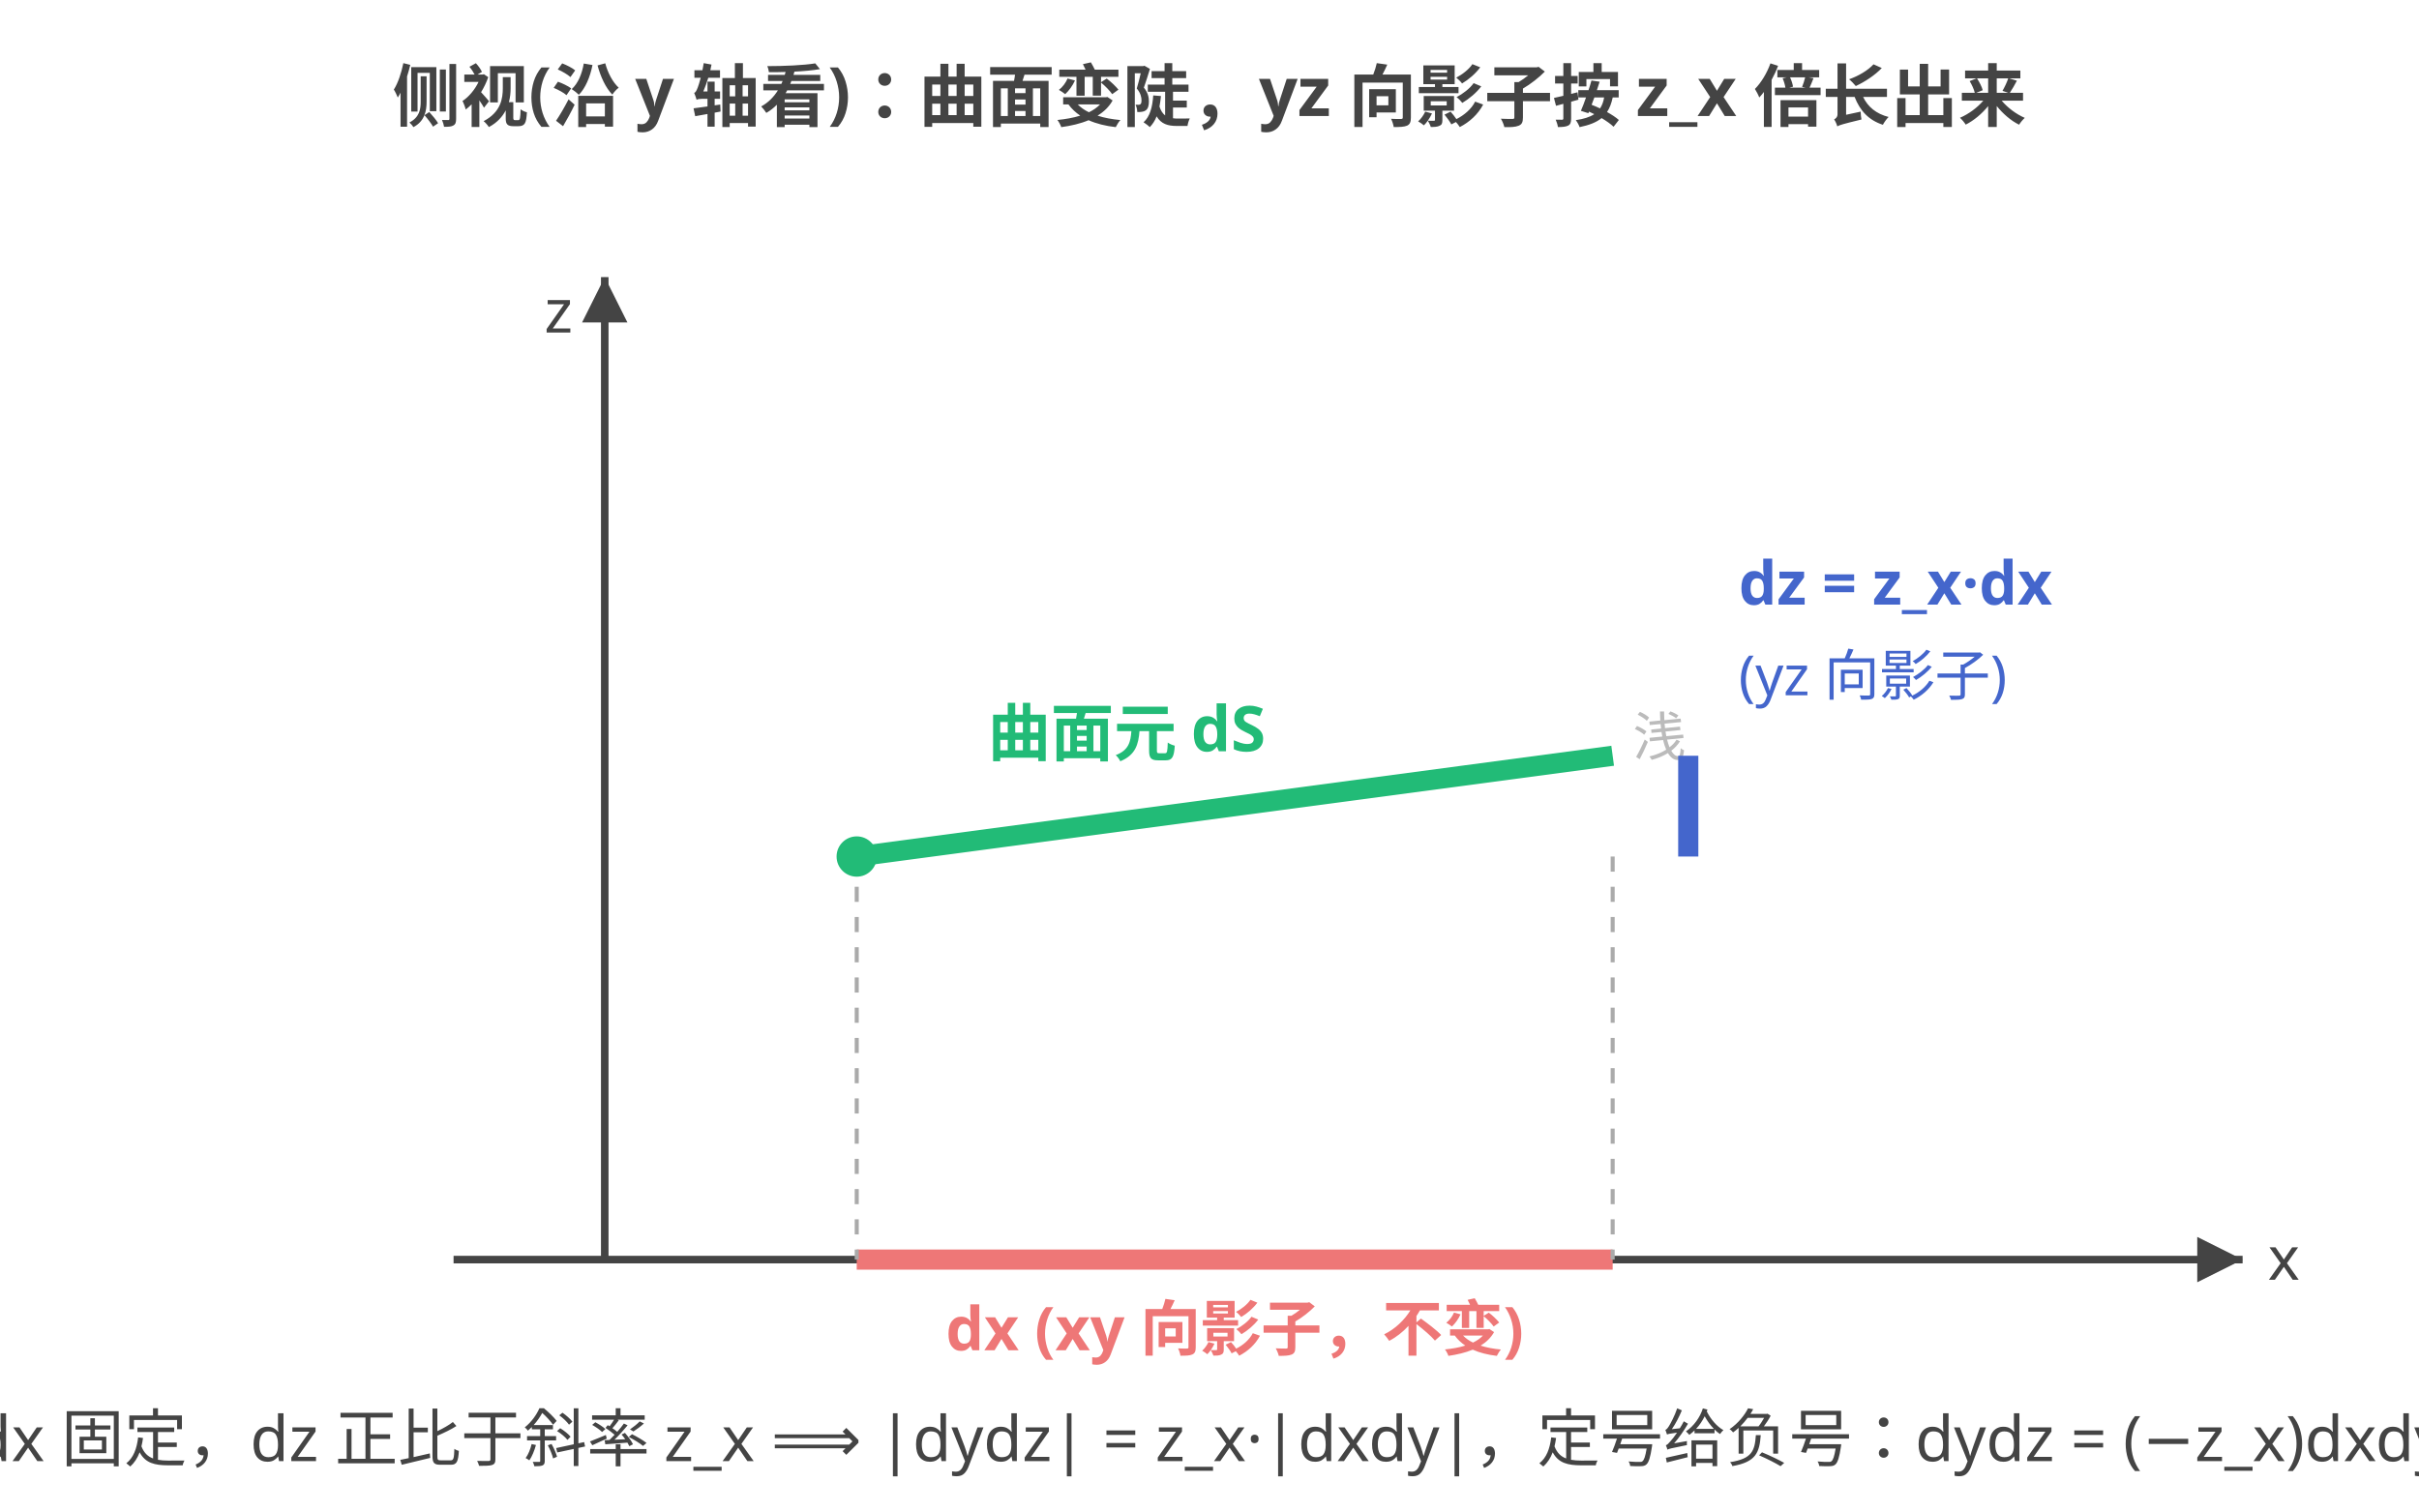
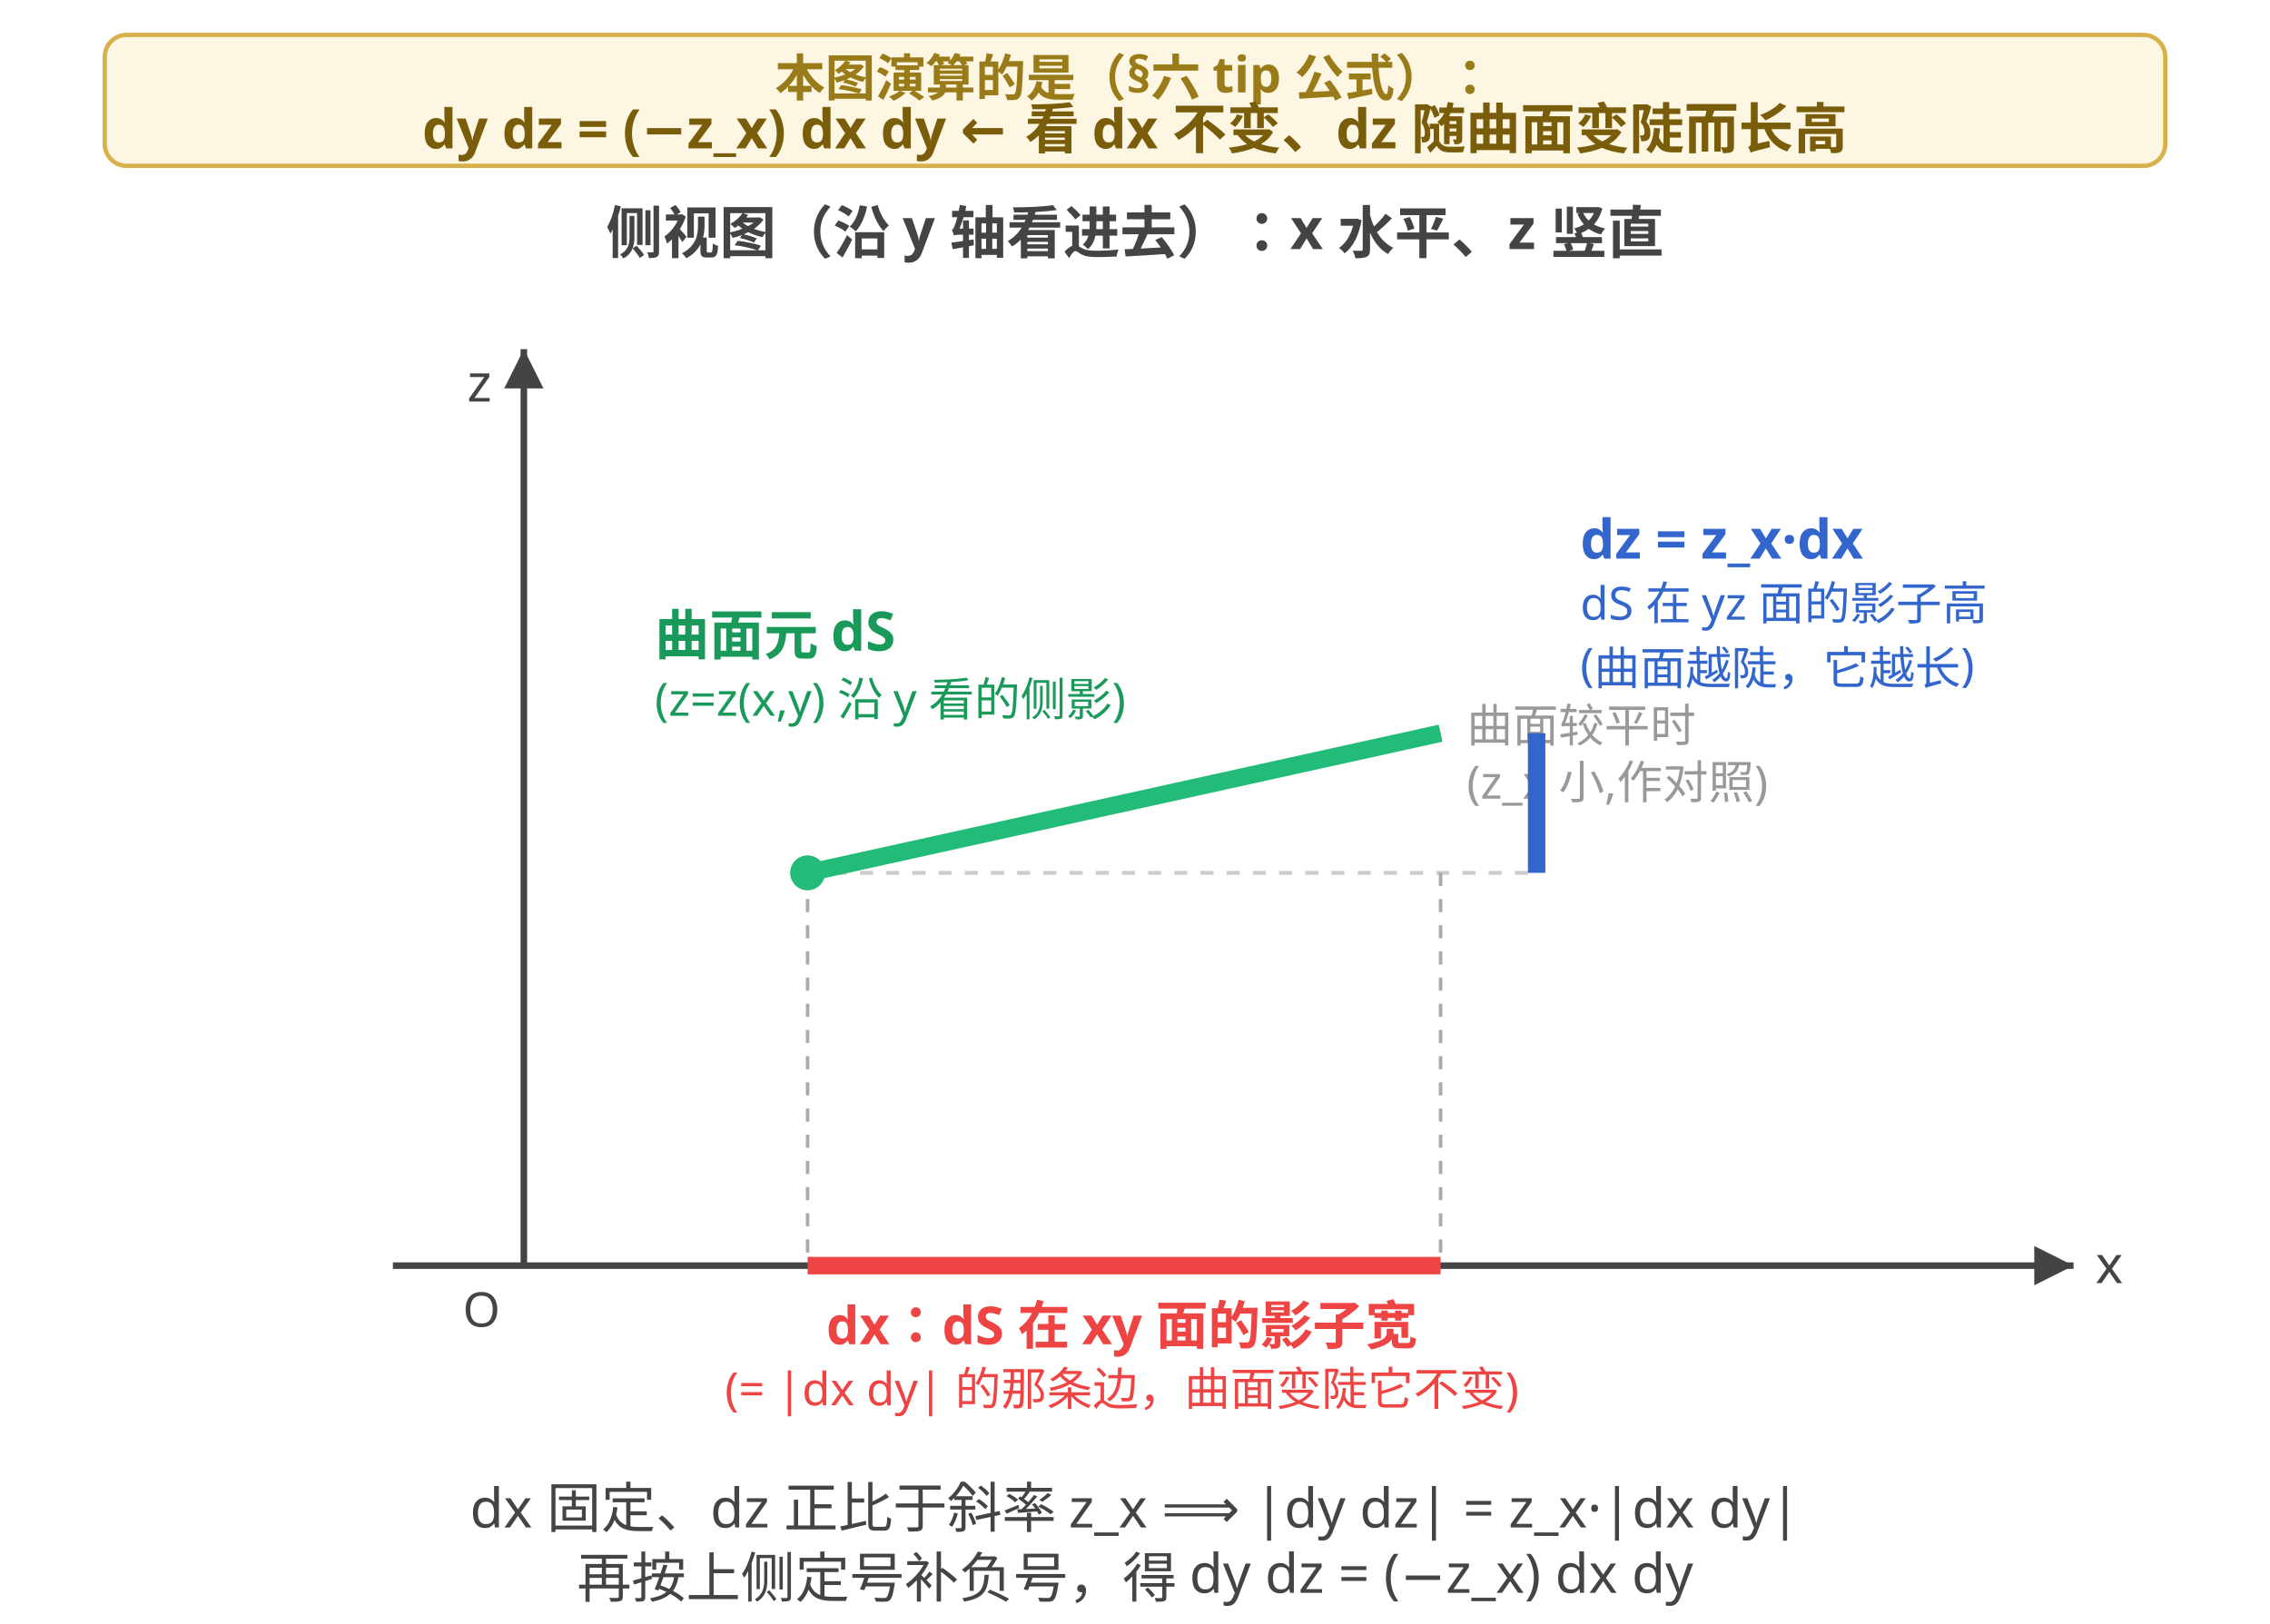
- <svg xmlns="http://www.w3.org/2000/svg" viewBox="0 0 480 300" font-family="sans-serif">
+ <svg xmlns="http://www.w3.org/2000/svg" viewBox="0 0 520 372" font-family="sans-serif">
  <defs>
    <marker id="ar-d" markerWidth="8" markerHeight="8" refX="6" refY="3" orient="auto">
      <path d="M0,0 L6,3 L0,6 Z" fill="#444" />
    </marker>
  </defs>
-   <text x="240" y="24" font-size="13.5" font-weight="bold" fill="#444" text-anchor="middle">侧视(沿 y 轴看)：曲面变陡，yz 向影子按 z_x 倍长出来</text>
-   <line x1="90" y1="250" x2="445" y2="250" stroke="#444" stroke-width="1.5" marker-end="url(#ar-d)" />
-   <text x="450" y="254" font-size="12" fill="#444">x</text>
-   <line x1="120" y1="250" x2="120" y2="55" stroke="#444" stroke-width="1.5" marker-end="url(#ar-d)" />
-   <text x="108" y="66" font-size="12" fill="#444">z</text>
-   <line x1="170" y1="170" x2="320" y2="150" stroke="#bbb" stroke-width="2" stroke-dasharray="5 4" />
-   <text x="324" y="150" font-size="10.5" fill="#bbb">浅</text>
-   <line x1="170" y1="250" x2="320" y2="250" stroke="#e77" stroke-width="4" />
-   <line x1="170" y1="170" x2="170" y2="250" stroke="#aaa" stroke-width="0.8" stroke-dasharray="3 3" />
-   <line x1="320" y1="170" x2="320" y2="250" stroke="#aaa" stroke-width="0.8" stroke-dasharray="3 3">
-     <animate attributeName="y1" from="150" to="78" dur="2.6s" fill="freeze" />
+   <rect x="24" y="8" width="472" height="30" rx="5" fill="#fdf6e3" stroke="#d9b14a" stroke-width="1" />
+   <text x="260" y="22" font-size="11.5" fill="#9a7b1a" text-anchor="middle" font-weight="bold">本图演算的是（§六 tip 公式）：</text>
+   <text x="260" y="34" font-size="12.5" fill="#7a5d0a" text-anchor="middle" font-weight="bold">dy dz = (−z_x) dx dy   ← 看 dx 不变、dz 随曲面变陡而长高</text>
+   <text x="260" y="58" font-size="13" font-weight="bold" fill="#444" text-anchor="middle">侧视图（沿 y 轴看进去）：x 水平、z 竖直</text>
+   <line x1="90" y1="290" x2="475" y2="290" stroke="#444" stroke-width="1.5" marker-end="url(#ar-d)" />
+   <text x="480" y="294" font-size="12" fill="#444">x</text>
+   <line x1="120" y1="290" x2="120" y2="80" stroke="#444" stroke-width="1.5" marker-end="url(#ar-d)" />
+   <text x="107" y="92" font-size="12" fill="#444">z</text>
+   <text x="106" y="304" font-size="11" fill="#444">O</text>
+   <line x1="185" y1="200" x2="330" y2="168" stroke="#bbb" stroke-width="2.5" stroke-dasharray="5 4" />
+   <text x="336" y="170" font-size="10.5" fill="#999">曲面较平时</text>
+   <text x="336" y="183" font-size="10.5" fill="#999">(z_x 小,作对照)</text>
+   <line x1="185" y1="200" x2="352" y2="200" stroke="#ccc" stroke-width="0.9" stroke-dasharray="3 3" />
+   <line x1="185" y1="290" x2="330" y2="290" stroke="#e44" stroke-width="4" />
+   <line x1="185" y1="200" x2="185" y2="290" stroke="#aaa" stroke-width="0.8" stroke-dasharray="3 3" />
+   <line x1="330" y1="200" x2="330" y2="290" stroke="#aaa" stroke-width="0.8" stroke-dasharray="3 3">
+     <animate attributeName="y1" from="168" to="92" dur="2.6s" fill="freeze" />
  </line>
-   <text x="245" y="268" font-size="12" fill="#e77" font-weight="bold" text-anchor="middle">dx (xy 向影子，不变)</text>
-   <line x1="170" y1="170" x2="320" y2="150" stroke="#2b7" stroke-width="4">
-     <animate attributeName="y2" from="150" to="78" dur="2.6s" fill="freeze" />
+   <text x="257" y="308" font-size="12" fill="#e44" font-weight="bold" text-anchor="middle">dx：dS 在 xy 面的影子宽</text>
+   <text x="257" y="322" font-size="10.5" fill="#e44" text-anchor="middle">(= |dx dy| 的那条边，曲面变陡它不变)</text>
+   <line x1="185" y1="200" x2="330" y2="168" stroke="#2b7" stroke-width="4">
+     <animate attributeName="y2" from="168" to="92" dur="2.6s" fill="freeze" />
  </line>
-   <circle cx="170" cy="170" r="4" fill="#2b7" />
-   <text x="196" y="150" font-size="12.5" fill="#2b7" font-weight="bold">曲面元 dS</text>
-   <line x1="335" y1="170" x2="335" y2="150" stroke="#46c" stroke-width="4">
-     <animate attributeName="y2" from="150" to="78" dur="2.6s" fill="freeze" />
+   <circle cx="185" cy="200" r="4" fill="#2b7" />
+   <text x="150" y="150" font-size="12.5" fill="#1a9a5a" font-weight="bold">曲面元 dS</text>
+   <text x="150" y="164" font-size="10.5" fill="#1a9a5a">(z=z(x,y) 沿 y 看的侧影)</text>
+   <line x1="352" y1="200" x2="352" y2="168" stroke="#36c" stroke-width="4">
+     <animate attributeName="y2" from="168" to="92" dur="2.6s" fill="freeze" />
  </line>
-   <text x="345" y="120" font-size="12" fill="#46c" font-weight="bold">dz = z_x·dx</text>
-   <text x="345" y="138" font-size="11" fill="#46c">(yz 向影子)</text>
-   <text x="240" y="290" font-size="12.5" fill="#444" text-anchor="middle">dx 固定，dz 正比于斜率 z_x ⟹ |dydz| = z_x·|dxdy|，定号给负号：dydz = (−z_x)dxdy</text>
+   <text x="362" y="128" font-size="12.5" fill="#36c" font-weight="bold">dz = z_x·dx</text>
+   <text x="362" y="142" font-size="10.5" fill="#36c">dS 在 yz 面的影子高</text>
+   <text x="362" y="156" font-size="10.5" fill="#36c">(曲面越陡，它越长)</text>
+   <text x="260" y="350" font-size="12.5" fill="#444" text-anchor="middle">dx 固定、dz 正比于斜率 z_x ⟹ |dy dz| = z_x·|dx dy|</text>
+   <text x="260" y="366" font-size="12.5" fill="#444" text-anchor="middle">再按上侧定号补负号，得 dy dz = (−z_x) dx dy</text>
</svg>
